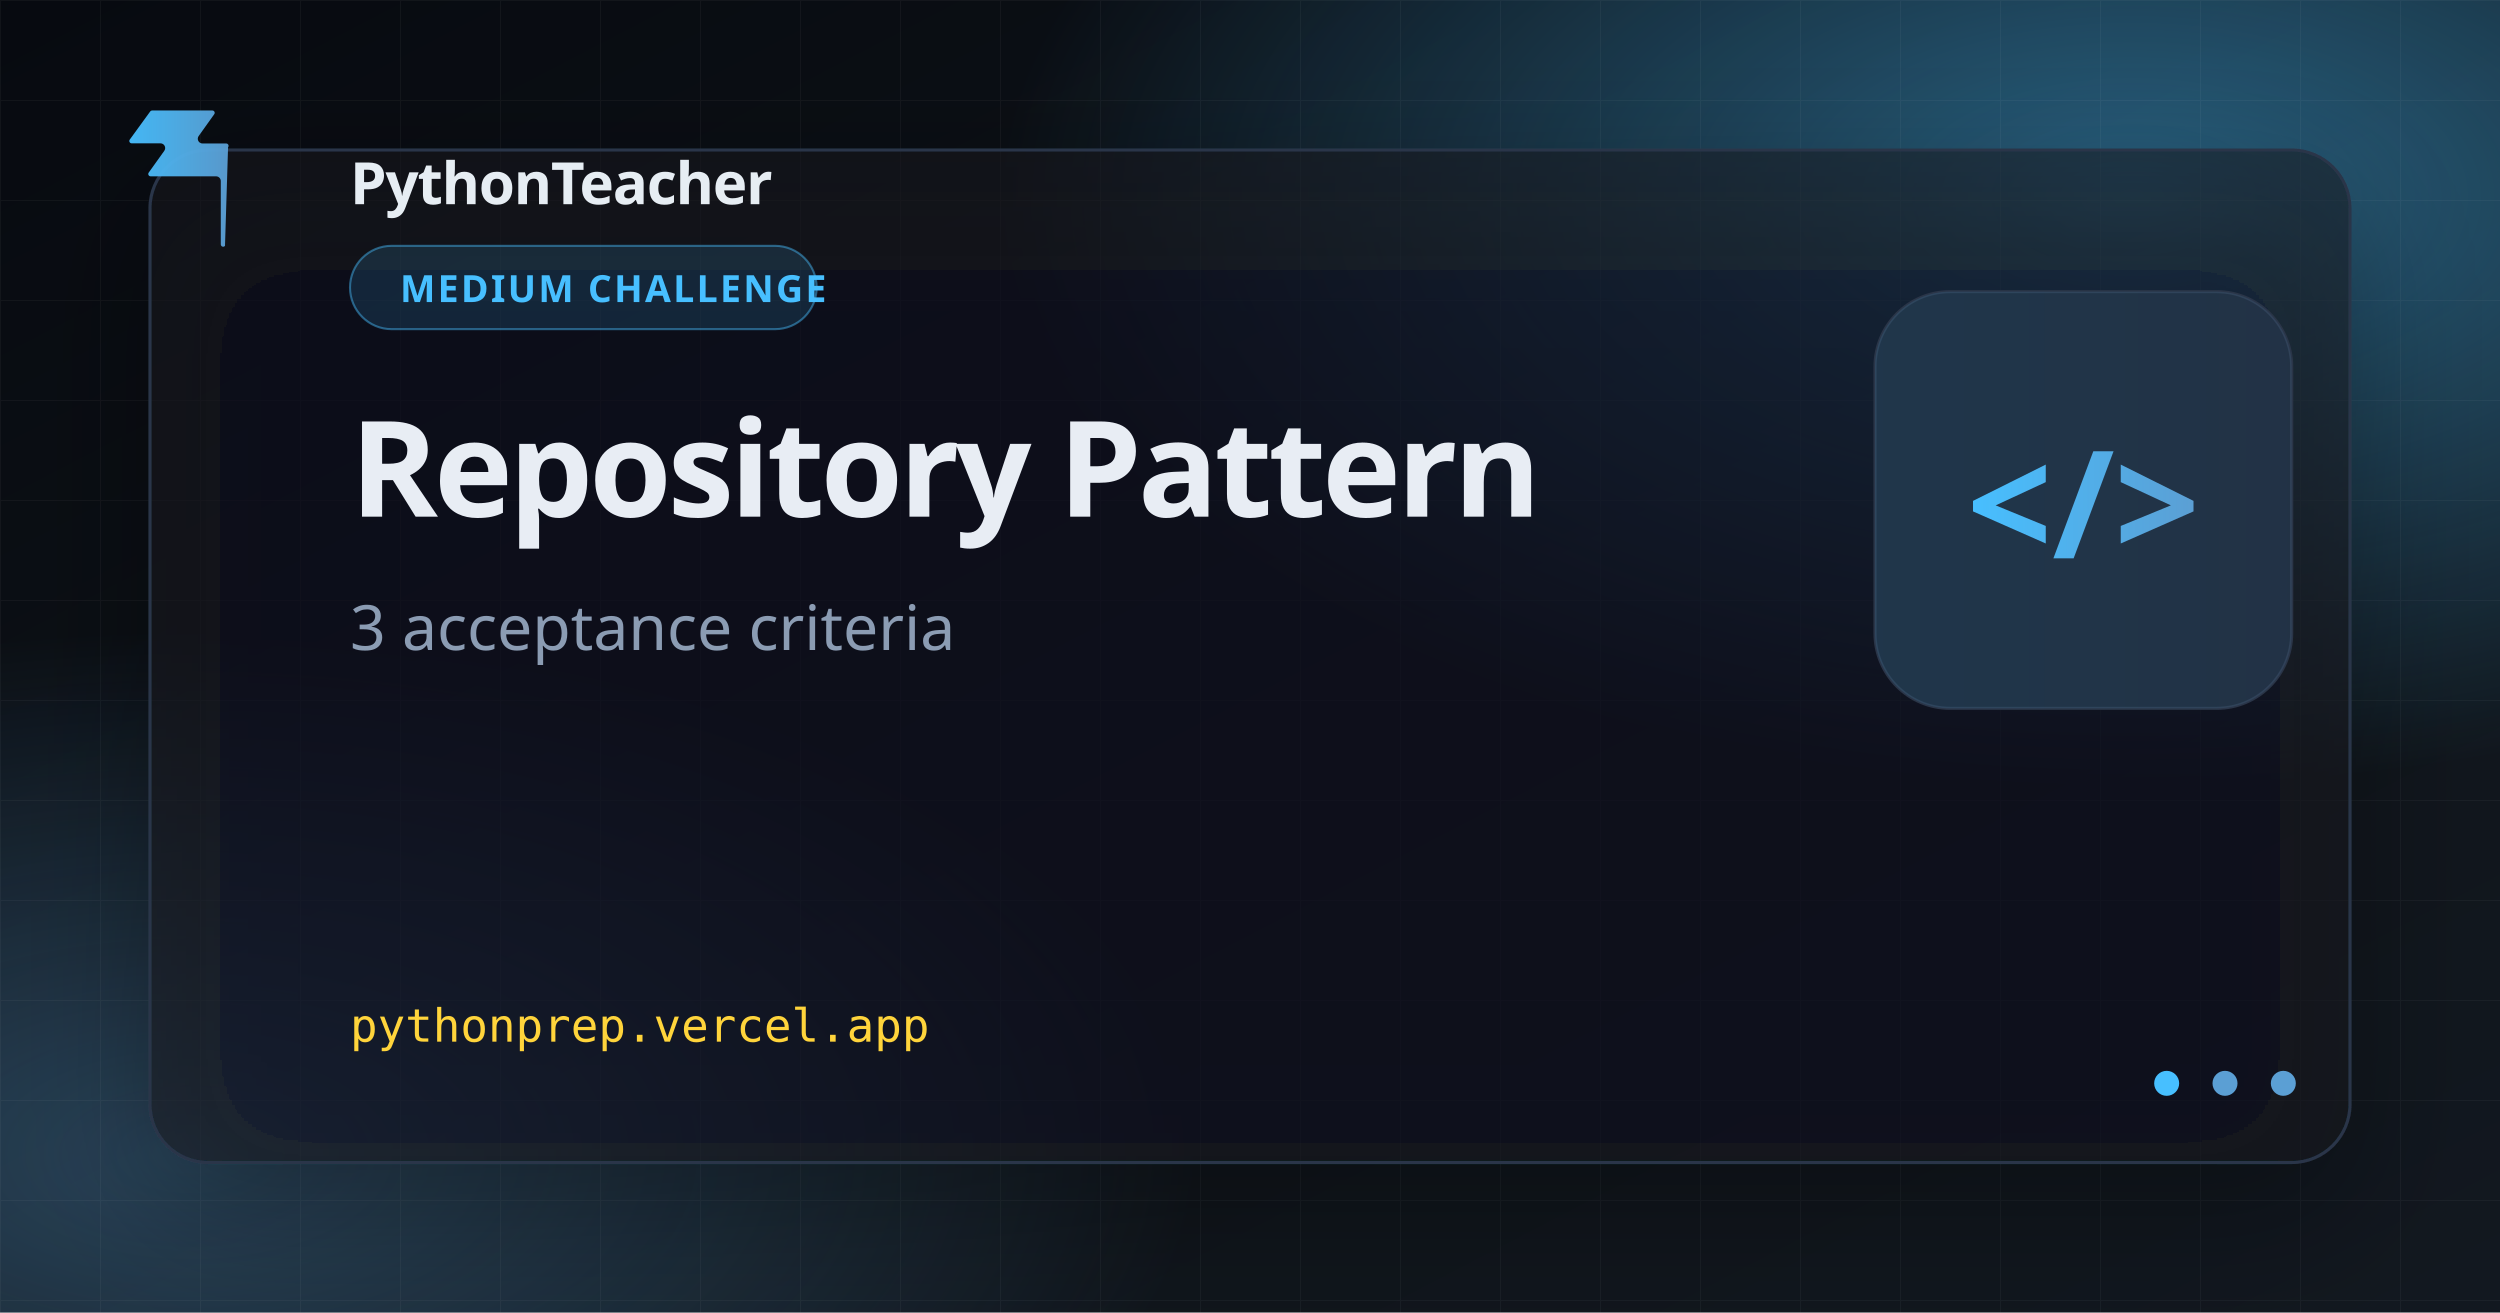
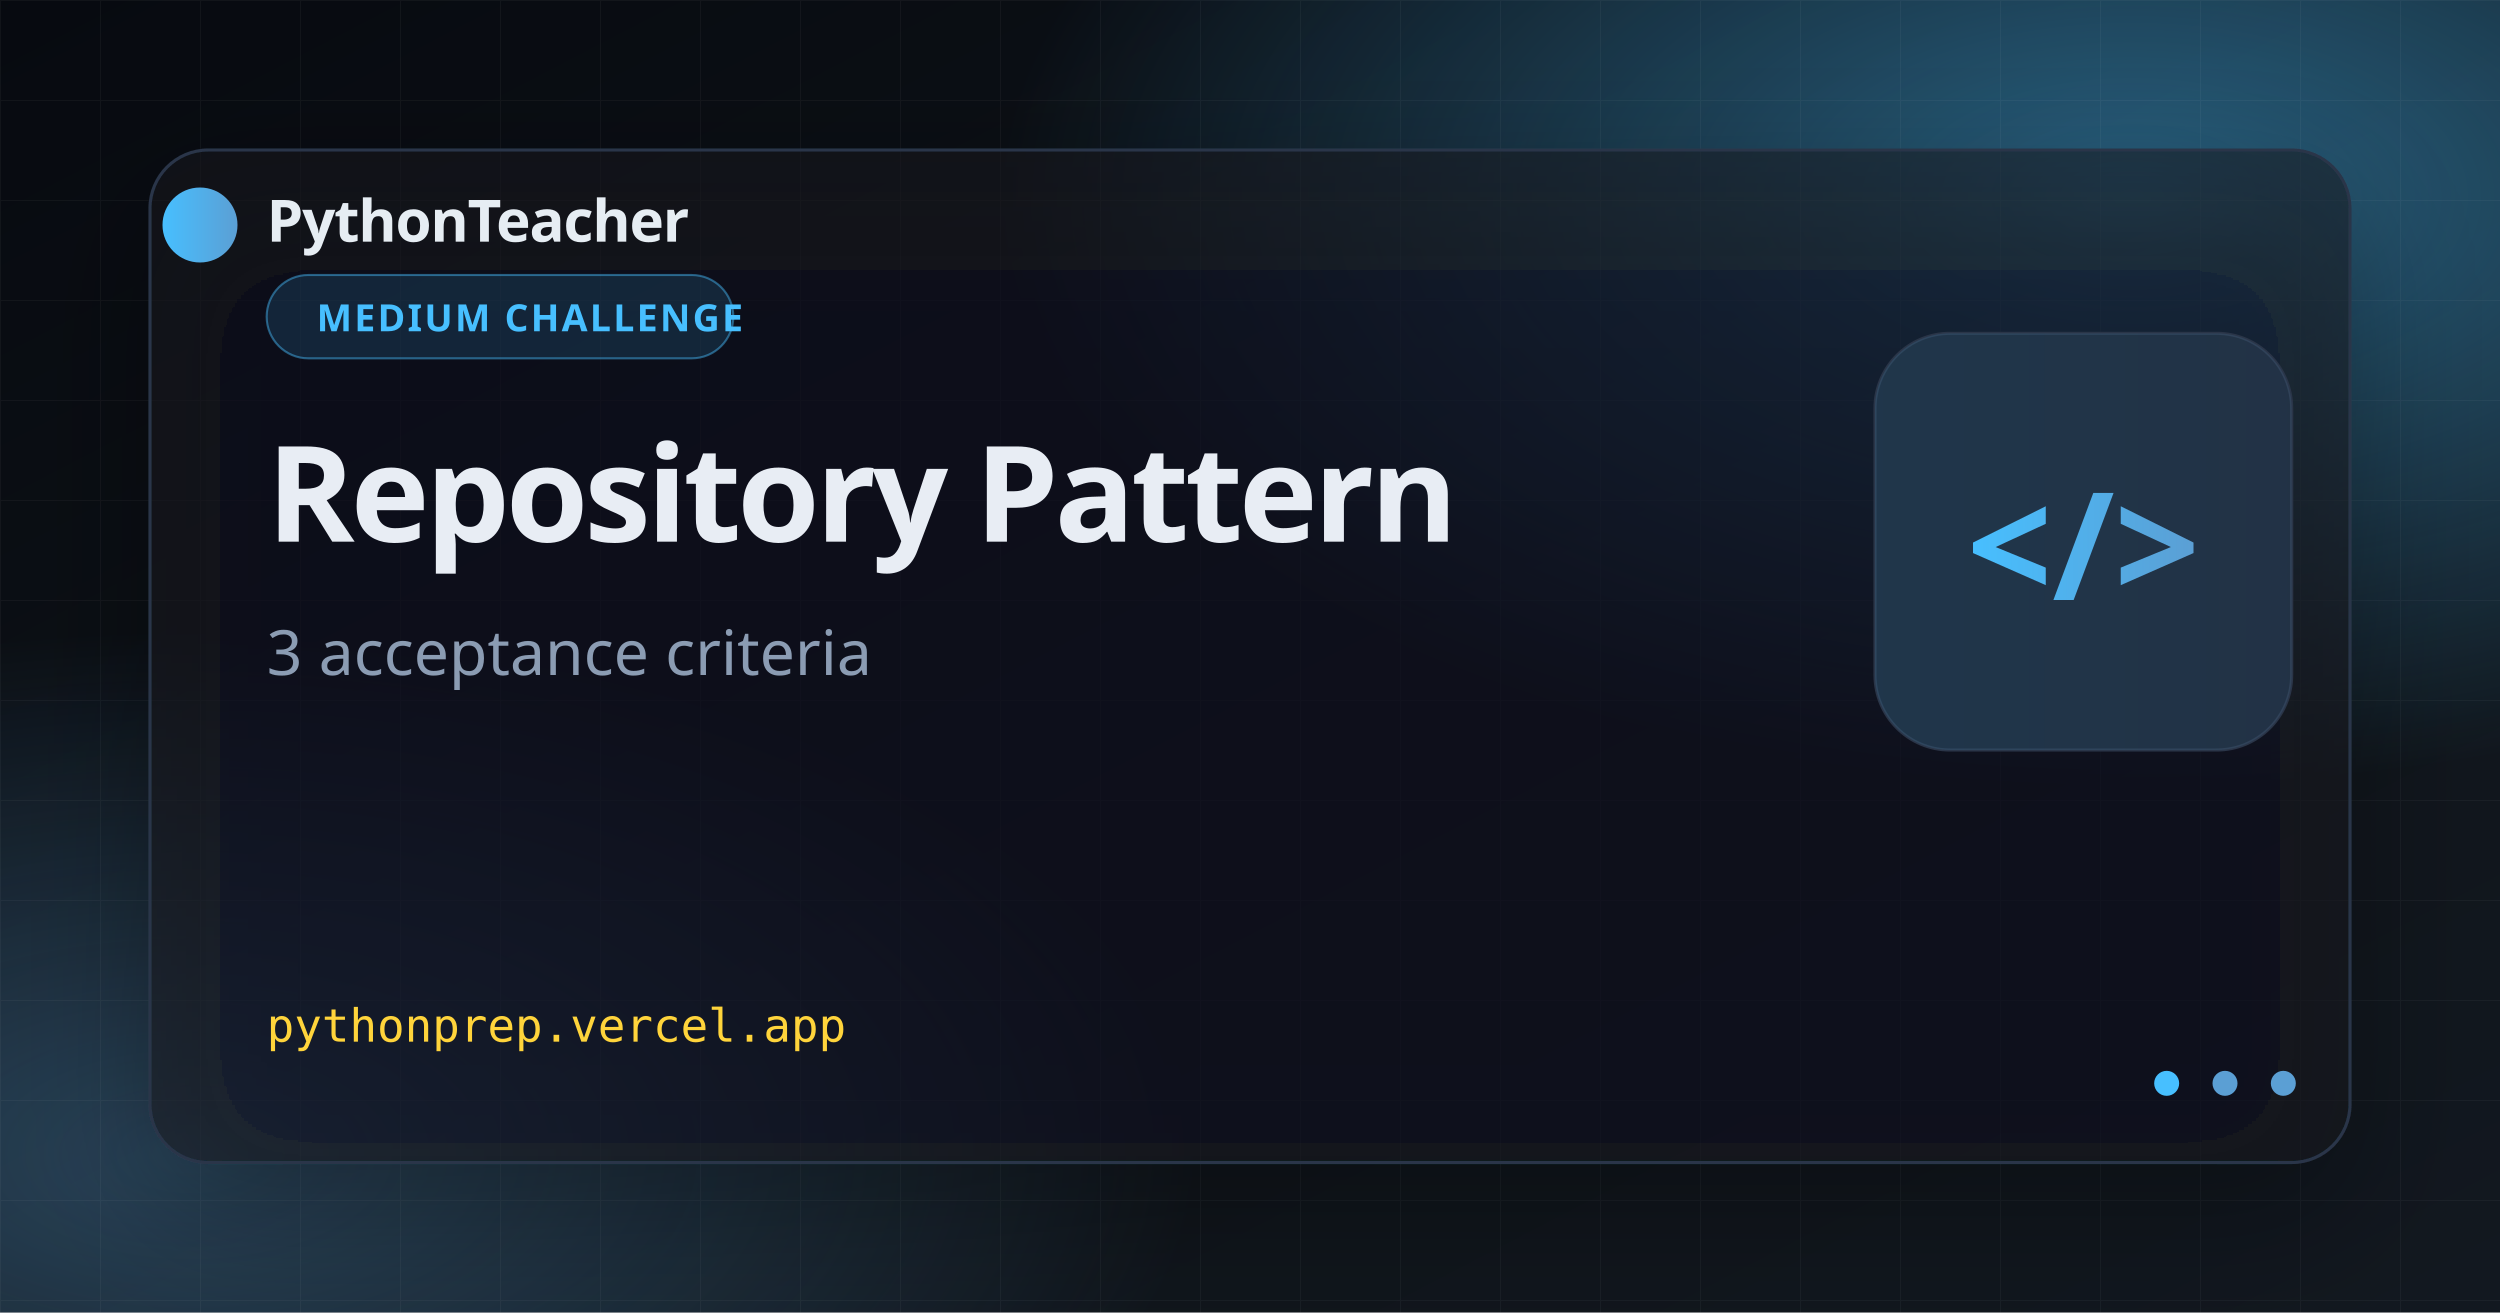
<svg xmlns="http://www.w3.org/2000/svg" width="1200" height="630" viewBox="0 0 1200 630">
  <defs>
    <linearGradient id="bg" x1="0%" y1="0%" x2="100%" y2="100%">
      <stop offset="0%" stop-color="#070a10" />
      <stop offset="55%" stop-color="#0f1419" />
      <stop offset="100%" stop-color="#121820" />
    </linearGradient>
    <radialGradient id="glow1" cx="85%" cy="15%" r="45%">
      <stop offset="0%" stop-color="#47bfff" stop-opacity="0.45" />
      <stop offset="100%" stop-color="#47bfff" stop-opacity="0" />
    </radialGradient>
    <radialGradient id="glow2" cx="8%" cy="88%" r="40%">
      <stop offset="0%" stop-color="#5b9fd4" stop-opacity="0.35" />
      <stop offset="100%" stop-color="#5b9fd4" stop-opacity="0" />
    </radialGradient>
    <linearGradient id="brand" x1="0%" y1="0%" x2="100%" y2="0%">
      <stop offset="0%" stop-color="#47bfff" />
      <stop offset="100%" stop-color="#5b9fd4" />
    </linearGradient>
    <pattern id="grid" width="48" height="48" patternUnits="userSpaceOnUse">
      <path d="M 48 0 L 0 0 0 48" fill="none" stroke="#ffffff" stroke-opacity="0.04" stroke-width="1" />
    </pattern>
    <filter id="cardShadow" x="-20%" y="-20%" width="140%" height="140%">
      <feDropShadow dx="0" dy="24" stdDeviation="32" flood-color="#000" flood-opacity="0.55" />
    </filter>
  </defs>
  <rect width="1200" height="630" fill="url(#bg)" />
  <rect width="1200" height="630" fill="url(#glow1)" />
  <rect width="1200" height="630" fill="url(#glow2)" />
  <rect width="1200" height="630" fill="url(#grid)" />
  <rect x="72" y="72" width="1056" height="486" rx="28" fill="#121820" fill-opacity="0.55" stroke="#2a3548" stroke-width="1.5" filter="url(#cardShadow)" />
-   <path fill="url(#brand)" d="M108 118c-.66.85-2.02.37-2.02-.7V86.9a2.26 2.26 0 0 0-2.26-2.26H72.3c-.92 0-1.46-1.04-.92-1.79l7.48-10.47c1.07-1.5 0-3.58-1.84-3.58H63.2c-.92 0-1.46-1.04-.92-1.79L72.1 53.5c.21-.3.56-.47.92-.47h28.9c.92 0 1.46 1.04.92 1.79l-7.48 10.47c-1.07 1.5 0 3.58 1.84 3.58h11.38c.94 0 1.47 1.09.89 1.83L108 118z" opacity="0.95" />
-   <text x="168" y="98" fill="#e6edf3" font-family="Segoe UI, system-ui, sans-serif" font-size="28" font-weight="600" letter-spacing="-0.02em">PythonTeacher</text>
-   <rect x="168" y="118" width="224" height="40" rx="20" fill="#47bfff" fill-opacity="0.14" stroke="#47bfff" stroke-opacity="0.45" stroke-width="1" />
-   <text x="192" y="145" fill="#47bfff" font-family="Segoe UI, system-ui, sans-serif" font-size="18" font-weight="600" letter-spacing="0.06em">MEDIUM CHALLENGE</text>
-   <text x="168" y="248" fill="#e8edf4" font-family="Segoe UI, system-ui, sans-serif" font-size="64" font-weight="700" letter-spacing="-0.03em">Repository Pattern</text>
-   <text x="168" y="312" fill="#8b9cb3" font-family="Segoe UI, system-ui, sans-serif" font-size="30" font-weight="400">3 acceptance criteria</text>
-   <text x="168" y="500" fill="#ffd43b" font-family="ui-monospace, Consolas, monospace" font-size="22" font-weight="500">pythonprep.vercel.app</text>
-   <g transform="translate(900 140)">
+   <circle cx="96" cy="108" r="18" fill="url(#brand)" />
+   <text x="128" y="116" fill="#e6edf3" font-family="Segoe UI, system-ui, sans-serif" font-size="28" font-weight="600" letter-spacing="-0.02em">PythonTeacher</text>
+   <rect x="128" y="132" width="224" height="40" rx="20" fill="#47bfff" fill-opacity="0.14" stroke="#47bfff" stroke-opacity="0.45" stroke-width="1" />
+   <text x="152" y="159" fill="#47bfff" font-family="Segoe UI, system-ui, sans-serif" font-size="18" font-weight="600" letter-spacing="0.06em">MEDIUM CHALLENGE</text>
+   <text x="128" y="260" fill="#e8edf4" font-family="Segoe UI, system-ui, sans-serif" font-size="64" font-weight="700" letter-spacing="-0.03em">Repository Pattern</text>
+   <text x="128" y="324" fill="#8b9cb3" font-family="Segoe UI, system-ui, sans-serif" font-size="30" font-weight="400">3 acceptance criteria</text>
+   <text x="128" y="500" fill="#ffd43b" font-family="ui-monospace, Consolas, monospace" font-size="22" font-weight="500">pythonprep.vercel.app</text>
+   <g transform="translate(900 160)">
    <rect width="200" height="200" rx="36" fill="#1a2332" stroke="#2a3548" stroke-width="1.5" />
    <rect width="200" height="200" rx="36" fill="url(#brand)" fill-opacity="0.12" />
    <text x="100" y="128" text-anchor="middle" fill="url(#brand)" font-family="Segoe UI, system-ui, sans-serif" font-size="72" font-weight="700">&lt;/&gt;</text>
  </g>
  <circle cx="1040" cy="520" r="6" fill="#47bfff" />
  <circle cx="1068" cy="520" r="6" fill="#5b9fd4" />
  <circle cx="1096" cy="520" r="6" fill="#5b9fd4" />
</svg>
